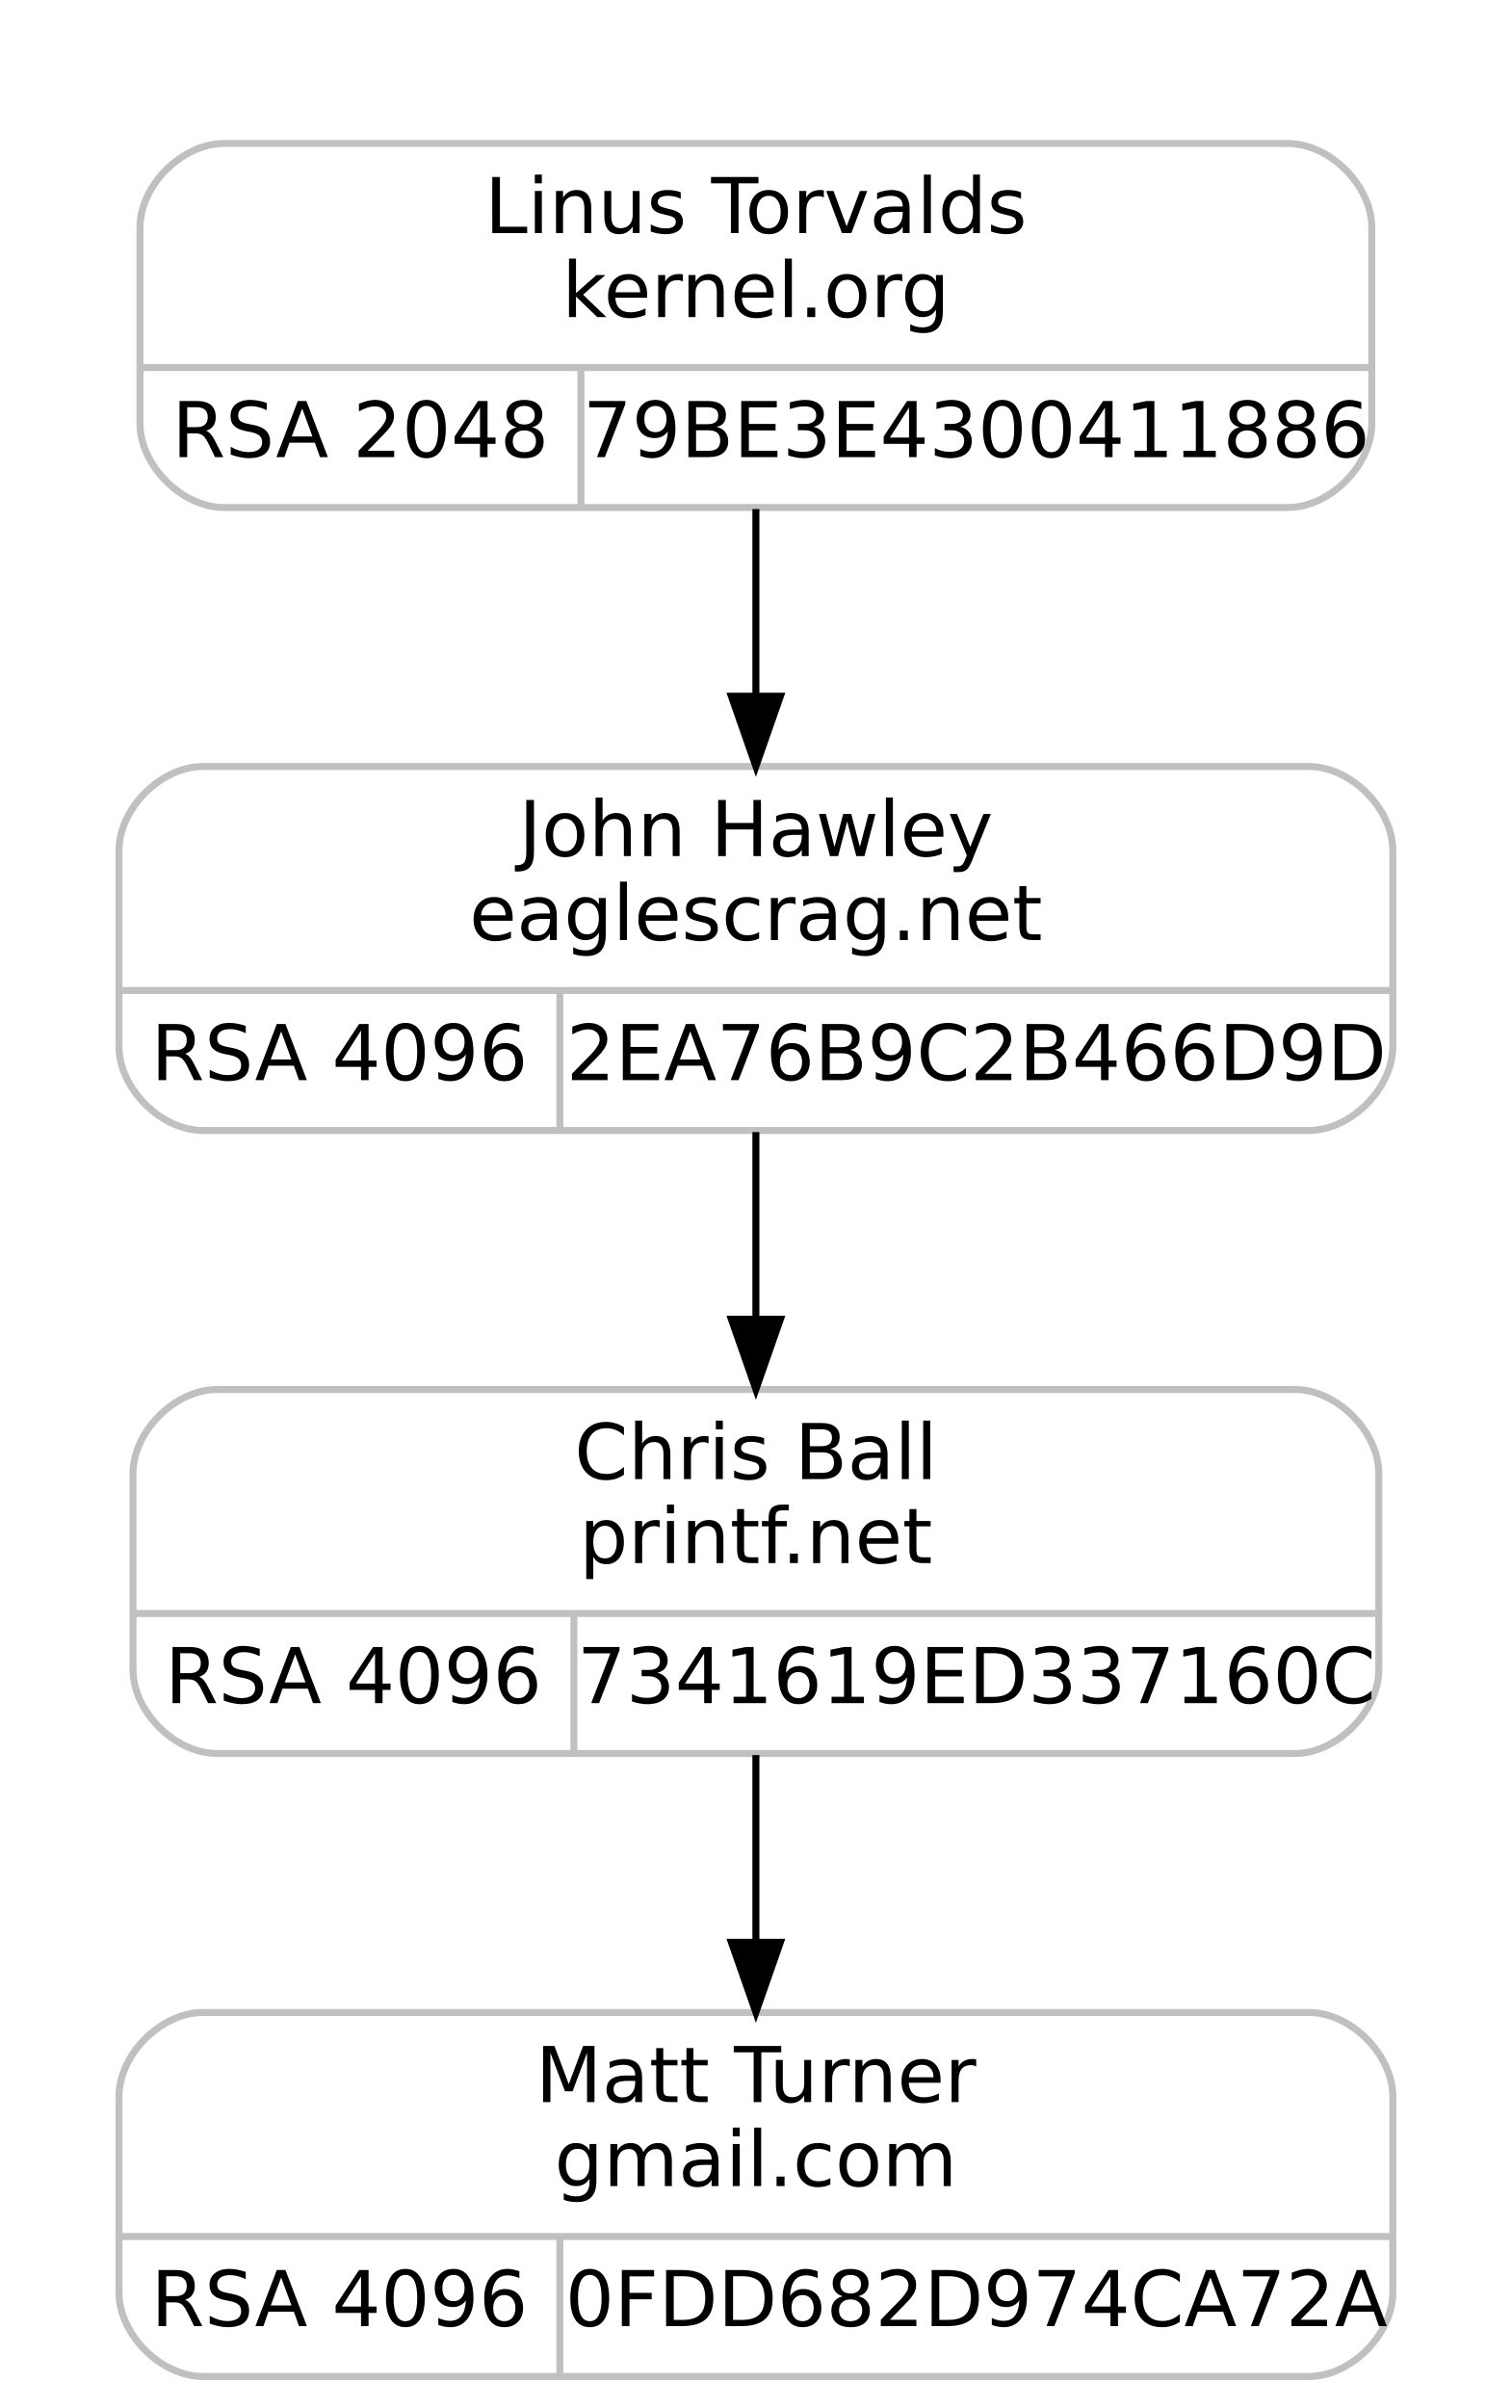
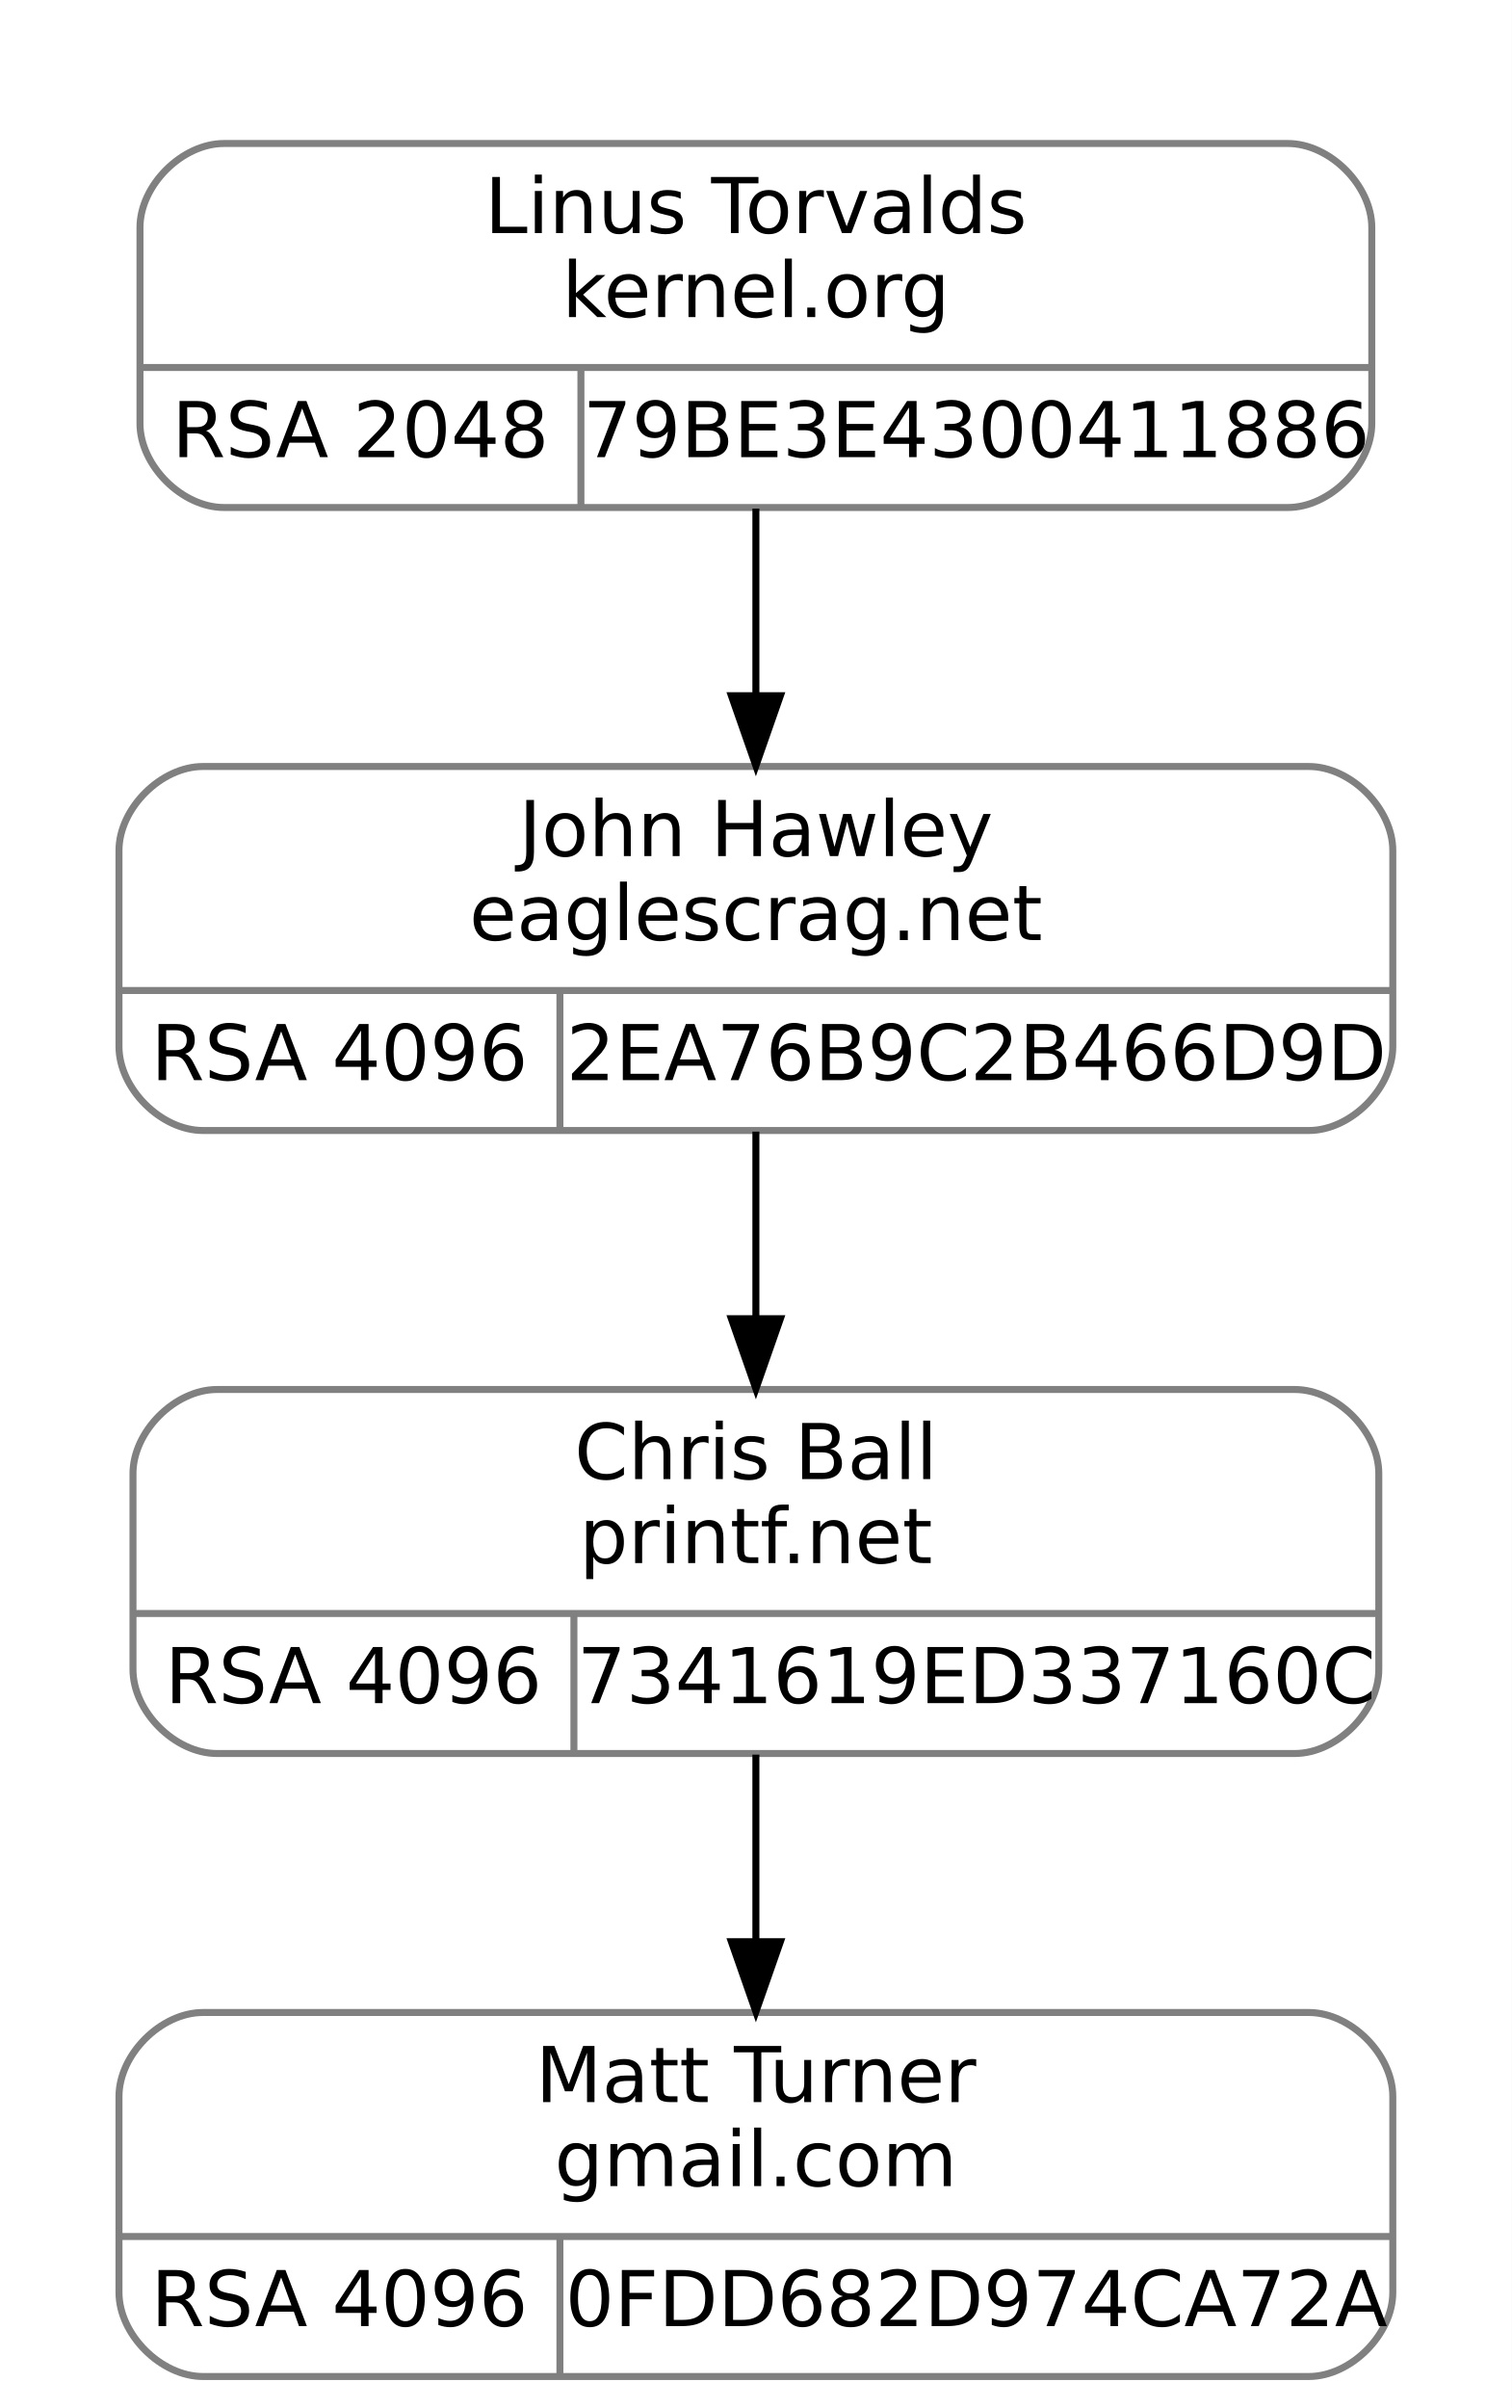
<svg xmlns="http://www.w3.org/2000/svg" width="216pt" height="344pt" viewBox="0.00 0.00 216.00 344.00">
  <g id="graph0" class="graph" transform="scale(1 1) rotate(0) translate(4 340)">
-     <polygon fill="#ffffff" stroke="transparent" points="-4,4 -4,-340 212,-340 212,4 -4,4" />
+     <polygon fill="white" stroke="transparent" points="-4,4 -4,-340 212,-340 212,4 -4,4" />
    <g id="clust1" class="cluster">
-       <polygon fill="none" stroke="#ffffff" points="8,-259 8,-328 200,-328 200,-259 8,-259" />
+       <polygon fill="none" stroke="white" points="8,-259 8,-328 200,-328 200,-259 8,-259" />
    </g>
    <g id="node1" class="node">
-       <path fill="none" stroke="#c0c0c0" d="M25,-178.5C25,-178.5 183,-178.5 183,-178.5 189,-178.5 195,-184.5 195,-190.5 195,-190.5 195,-218.5 195,-218.5 195,-224.5 189,-230.5 183,-230.5 183,-230.5 25,-230.5 25,-230.5 19,-230.5 13,-224.5 13,-218.5 13,-218.5 13,-190.5 13,-190.5 13,-184.5 19,-178.5 25,-178.5" />
-       <text text-anchor="middle" x="104" y="-217.7" font-family="droid sans,dejavu sans,helvetica" font-size="11.00" fill="#000000">John Hawley</text>
-       <text text-anchor="middle" x="104" y="-205.7" font-family="droid sans,dejavu sans,helvetica" font-size="11.00" fill="#000000">eaglescrag.net</text>
-       <polyline fill="none" stroke="#c0c0c0" points="13,-198.5 195,-198.5 " />
-       <text text-anchor="middle" x="44.5" y="-185.7" font-family="droid sans,dejavu sans,helvetica" font-size="11.00" fill="#000000">RSA 4096</text>
-       <polyline fill="none" stroke="#c0c0c0" points="76,-178.5 76,-198.5 " />
-       <text text-anchor="middle" x="135.5" y="-185.7" font-family="droid sans,dejavu sans,helvetica" font-size="11.00" fill="#000000">2EA76B9C2B466D9D</text>
+       <path fill="none" stroke="gray" d="M25,-178.5C25,-178.5 183,-178.5 183,-178.5 189,-178.5 195,-184.5 195,-190.5 195,-190.5 195,-218.5 195,-218.5 195,-224.5 189,-230.5 183,-230.5 183,-230.5 25,-230.5 25,-230.5 19,-230.5 13,-224.5 13,-218.5 13,-218.5 13,-190.5 13,-190.5 13,-184.5 19,-178.5 25,-178.5" />
+       <text text-anchor="middle" x="104" y="-217.7" font-family="droid sans,dejavu sans,helvetica" font-size="11.00">John Hawley</text>
+       <text text-anchor="middle" x="104" y="-205.7" font-family="droid sans,dejavu sans,helvetica" font-size="11.00">eaglescrag.net</text>
+       <polyline fill="none" stroke="gray" points="13,-198.5 195,-198.5 " />
+       <text text-anchor="middle" x="44.5" y="-185.7" font-family="droid sans,dejavu sans,helvetica" font-size="11.00">RSA 4096</text>
+       <polyline fill="none" stroke="gray" points="76,-178.5 76,-198.5 " />
+       <text text-anchor="middle" x="135.5" y="-185.7" font-family="droid sans,dejavu sans,helvetica" font-size="11.00">2EA76B9C2B466D9D</text>
    </g>
    <g id="node3" class="node">
-       <path fill="none" stroke="#c0c0c0" d="M27,-89.5C27,-89.5 181,-89.5 181,-89.5 187,-89.5 193,-95.5 193,-101.5 193,-101.5 193,-129.5 193,-129.5 193,-135.5 187,-141.5 181,-141.5 181,-141.5 27,-141.5 27,-141.5 21,-141.5 15,-135.5 15,-129.5 15,-129.5 15,-101.5 15,-101.5 15,-95.5 21,-89.5 27,-89.5" />
-       <text text-anchor="middle" x="104" y="-128.7" font-family="droid sans,dejavu sans,helvetica" font-size="11.00" fill="#000000">Chris Ball</text>
-       <text text-anchor="middle" x="104" y="-116.7" font-family="droid sans,dejavu sans,helvetica" font-size="11.00" fill="#000000">printf.net</text>
-       <polyline fill="none" stroke="#c0c0c0" points="15,-109.5 193,-109.5 " />
-       <text text-anchor="middle" x="46.5" y="-96.7" font-family="droid sans,dejavu sans,helvetica" font-size="11.00" fill="#000000">RSA 4096</text>
-       <polyline fill="none" stroke="#c0c0c0" points="78,-89.5 78,-109.5 " />
-       <text text-anchor="middle" x="135.5" y="-96.7" font-family="droid sans,dejavu sans,helvetica" font-size="11.00" fill="#000000">7341619ED337160C</text>
+       <path fill="none" stroke="gray" d="M27,-89.5C27,-89.5 181,-89.5 181,-89.5 187,-89.5 193,-95.5 193,-101.5 193,-101.5 193,-129.5 193,-129.5 193,-135.5 187,-141.5 181,-141.5 181,-141.5 27,-141.5 27,-141.5 21,-141.5 15,-135.5 15,-129.5 15,-129.5 15,-101.5 15,-101.5 15,-95.5 21,-89.5 27,-89.5" />
+       <text text-anchor="middle" x="104" y="-128.7" font-family="droid sans,dejavu sans,helvetica" font-size="11.00">Chris Ball</text>
+       <text text-anchor="middle" x="104" y="-116.7" font-family="droid sans,dejavu sans,helvetica" font-size="11.00">printf.net</text>
+       <polyline fill="none" stroke="gray" points="15,-109.5 193,-109.5 " />
+       <text text-anchor="middle" x="46.5" y="-96.7" font-family="droid sans,dejavu sans,helvetica" font-size="11.00">RSA 4096</text>
+       <polyline fill="none" stroke="gray" points="78,-89.5 78,-109.5 " />
+       <text text-anchor="middle" x="135.5" y="-96.7" font-family="droid sans,dejavu sans,helvetica" font-size="11.00">7341619ED337160C</text>
    </g>
    <g id="edge2" class="edge">
-       <path fill="none" stroke="#000000" d="M104,-178.278C104,-169.95 104,-160.587 104,-151.684" />
-       <polygon fill="#000000" stroke="#000000" points="107.5,-151.534 104,-141.534 100.5,-151.534 107.5,-151.534" />
+       <path fill="none" stroke="black" d="M104,-178.34C104,-170.04 104,-160.65 104,-151.75" />
+       <polygon fill="black" stroke="black" points="107.5,-151.61 104,-141.61 100.5,-151.61 107.5,-151.61" />
    </g>
    <g id="node2" class="node">
-       <path fill="none" stroke="#c0c0c0" d="M28,-267.5C28,-267.5 180,-267.5 180,-267.5 186,-267.5 192,-273.5 192,-279.5 192,-279.5 192,-307.5 192,-307.5 192,-313.5 186,-319.5 180,-319.5 180,-319.5 28,-319.5 28,-319.5 22,-319.5 16,-313.5 16,-307.5 16,-307.5 16,-279.5 16,-279.5 16,-273.5 22,-267.5 28,-267.5" />
-       <text text-anchor="middle" x="104" y="-306.7" font-family="droid sans,dejavu sans,helvetica" font-size="11.00" fill="#000000">Linus Torvalds</text>
-       <text text-anchor="middle" x="104" y="-294.7" font-family="droid sans,dejavu sans,helvetica" font-size="11.00" fill="#000000">kernel.org</text>
-       <polyline fill="none" stroke="#c0c0c0" points="16,-287.5 192,-287.5 " />
-       <text text-anchor="middle" x="47.5" y="-274.7" font-family="droid sans,dejavu sans,helvetica" font-size="11.00" fill="#000000">RSA 2048</text>
-       <polyline fill="none" stroke="#c0c0c0" points="79,-267.5 79,-287.5 " />
-       <text text-anchor="middle" x="135.5" y="-274.7" font-family="droid sans,dejavu sans,helvetica" font-size="11.00" fill="#000000">79BE3E4300411886</text>
+       <path fill="none" stroke="gray" d="M28,-267.5C28,-267.5 180,-267.5 180,-267.5 186,-267.5 192,-273.5 192,-279.5 192,-279.5 192,-307.5 192,-307.5 192,-313.5 186,-319.5 180,-319.5 180,-319.5 28,-319.5 28,-319.5 22,-319.5 16,-313.5 16,-307.5 16,-307.5 16,-279.5 16,-279.5 16,-273.5 22,-267.5 28,-267.5" />
+       <text text-anchor="middle" x="104" y="-306.7" font-family="droid sans,dejavu sans,helvetica" font-size="11.00">Linus Torvalds</text>
+       <text text-anchor="middle" x="104" y="-294.7" font-family="droid sans,dejavu sans,helvetica" font-size="11.00">kernel.org</text>
+       <polyline fill="none" stroke="gray" points="16,-287.5 192,-287.5 " />
+       <text text-anchor="middle" x="47.5" y="-274.7" font-family="droid sans,dejavu sans,helvetica" font-size="11.00">RSA 2048</text>
+       <polyline fill="none" stroke="gray" points="79,-267.5 79,-287.5 " />
+       <text text-anchor="middle" x="135.5" y="-274.7" font-family="droid sans,dejavu sans,helvetica" font-size="11.00">79BE3E4300411886</text>
    </g>
    <g id="edge1" class="edge">
-       <path fill="none" stroke="#000000" d="M104,-267.278C104,-258.95 104,-249.587 104,-240.684" />
-       <polygon fill="#000000" stroke="#000000" points="107.5,-240.534 104,-230.534 100.5,-240.534 107.5,-240.534" />
+       <path fill="none" stroke="black" d="M104,-267.34C104,-259.04 104,-249.65 104,-240.75" />
+       <polygon fill="black" stroke="black" points="107.5,-240.61 104,-230.61 100.5,-240.61 107.5,-240.61" />
    </g>
    <g id="node4" class="node">
-       <path fill="none" stroke="#c0c0c0" d="M25,-.5C25,-.5 183,-.5 183,-.5 189,-.5 195,-6.5 195,-12.5 195,-12.5 195,-40.5 195,-40.5 195,-46.5 189,-52.5 183,-52.5 183,-52.5 25,-52.5 25,-52.5 19,-52.5 13,-46.5 13,-40.5 13,-40.5 13,-12.5 13,-12.5 13,-6.5 19,-.5 25,-.5" />
-       <text text-anchor="middle" x="104" y="-39.7" font-family="droid sans,dejavu sans,helvetica" font-size="11.00" fill="#000000">Matt Turner</text>
-       <text text-anchor="middle" x="104" y="-27.7" font-family="droid sans,dejavu sans,helvetica" font-size="11.00" fill="#000000">gmail.com</text>
-       <polyline fill="none" stroke="#c0c0c0" points="13,-20.5 195,-20.5 " />
-       <text text-anchor="middle" x="44.5" y="-7.7" font-family="droid sans,dejavu sans,helvetica" font-size="11.00" fill="#000000">RSA 4096</text>
-       <polyline fill="none" stroke="#c0c0c0" points="76,-.5 76,-20.5 " />
-       <text text-anchor="middle" x="135.5" y="-7.7" font-family="droid sans,dejavu sans,helvetica" font-size="11.00" fill="#000000">0FDD682D974CA72A</text>
+       <path fill="none" stroke="gray" d="M25,-0.5C25,-0.5 183,-0.5 183,-0.5 189,-0.5 195,-6.5 195,-12.5 195,-12.5 195,-40.5 195,-40.5 195,-46.5 189,-52.5 183,-52.5 183,-52.5 25,-52.5 25,-52.5 19,-52.5 13,-46.5 13,-40.5 13,-40.5 13,-12.5 13,-12.5 13,-6.5 19,-0.5 25,-0.5" />
+       <text text-anchor="middle" x="104" y="-39.7" font-family="droid sans,dejavu sans,helvetica" font-size="11.00">Matt Turner</text>
+       <text text-anchor="middle" x="104" y="-27.7" font-family="droid sans,dejavu sans,helvetica" font-size="11.00">gmail.com</text>
+       <polyline fill="none" stroke="gray" points="13,-20.5 195,-20.5 " />
+       <text text-anchor="middle" x="44.5" y="-7.7" font-family="droid sans,dejavu sans,helvetica" font-size="11.00">RSA 4096</text>
+       <polyline fill="none" stroke="gray" points="76,-0.5 76,-20.5 " />
+       <text text-anchor="middle" x="135.5" y="-7.7" font-family="droid sans,dejavu sans,helvetica" font-size="11.00">0FDD682D974CA72A</text>
    </g>
    <g id="edge3" class="edge">
-       <path fill="none" stroke="#000000" d="M104,-89.278C104,-80.95 104,-71.587 104,-62.684" />
-       <polygon fill="#000000" stroke="#000000" points="107.5,-62.534 104,-52.534 100.5,-62.534 107.5,-62.534" />
+       <path fill="none" stroke="black" d="M104,-89.34C104,-81.04 104,-71.65 104,-62.75" />
+       <polygon fill="black" stroke="black" points="107.5,-62.61 104,-52.61 100.5,-62.61 107.5,-62.61" />
    </g>
  </g>
</svg>
